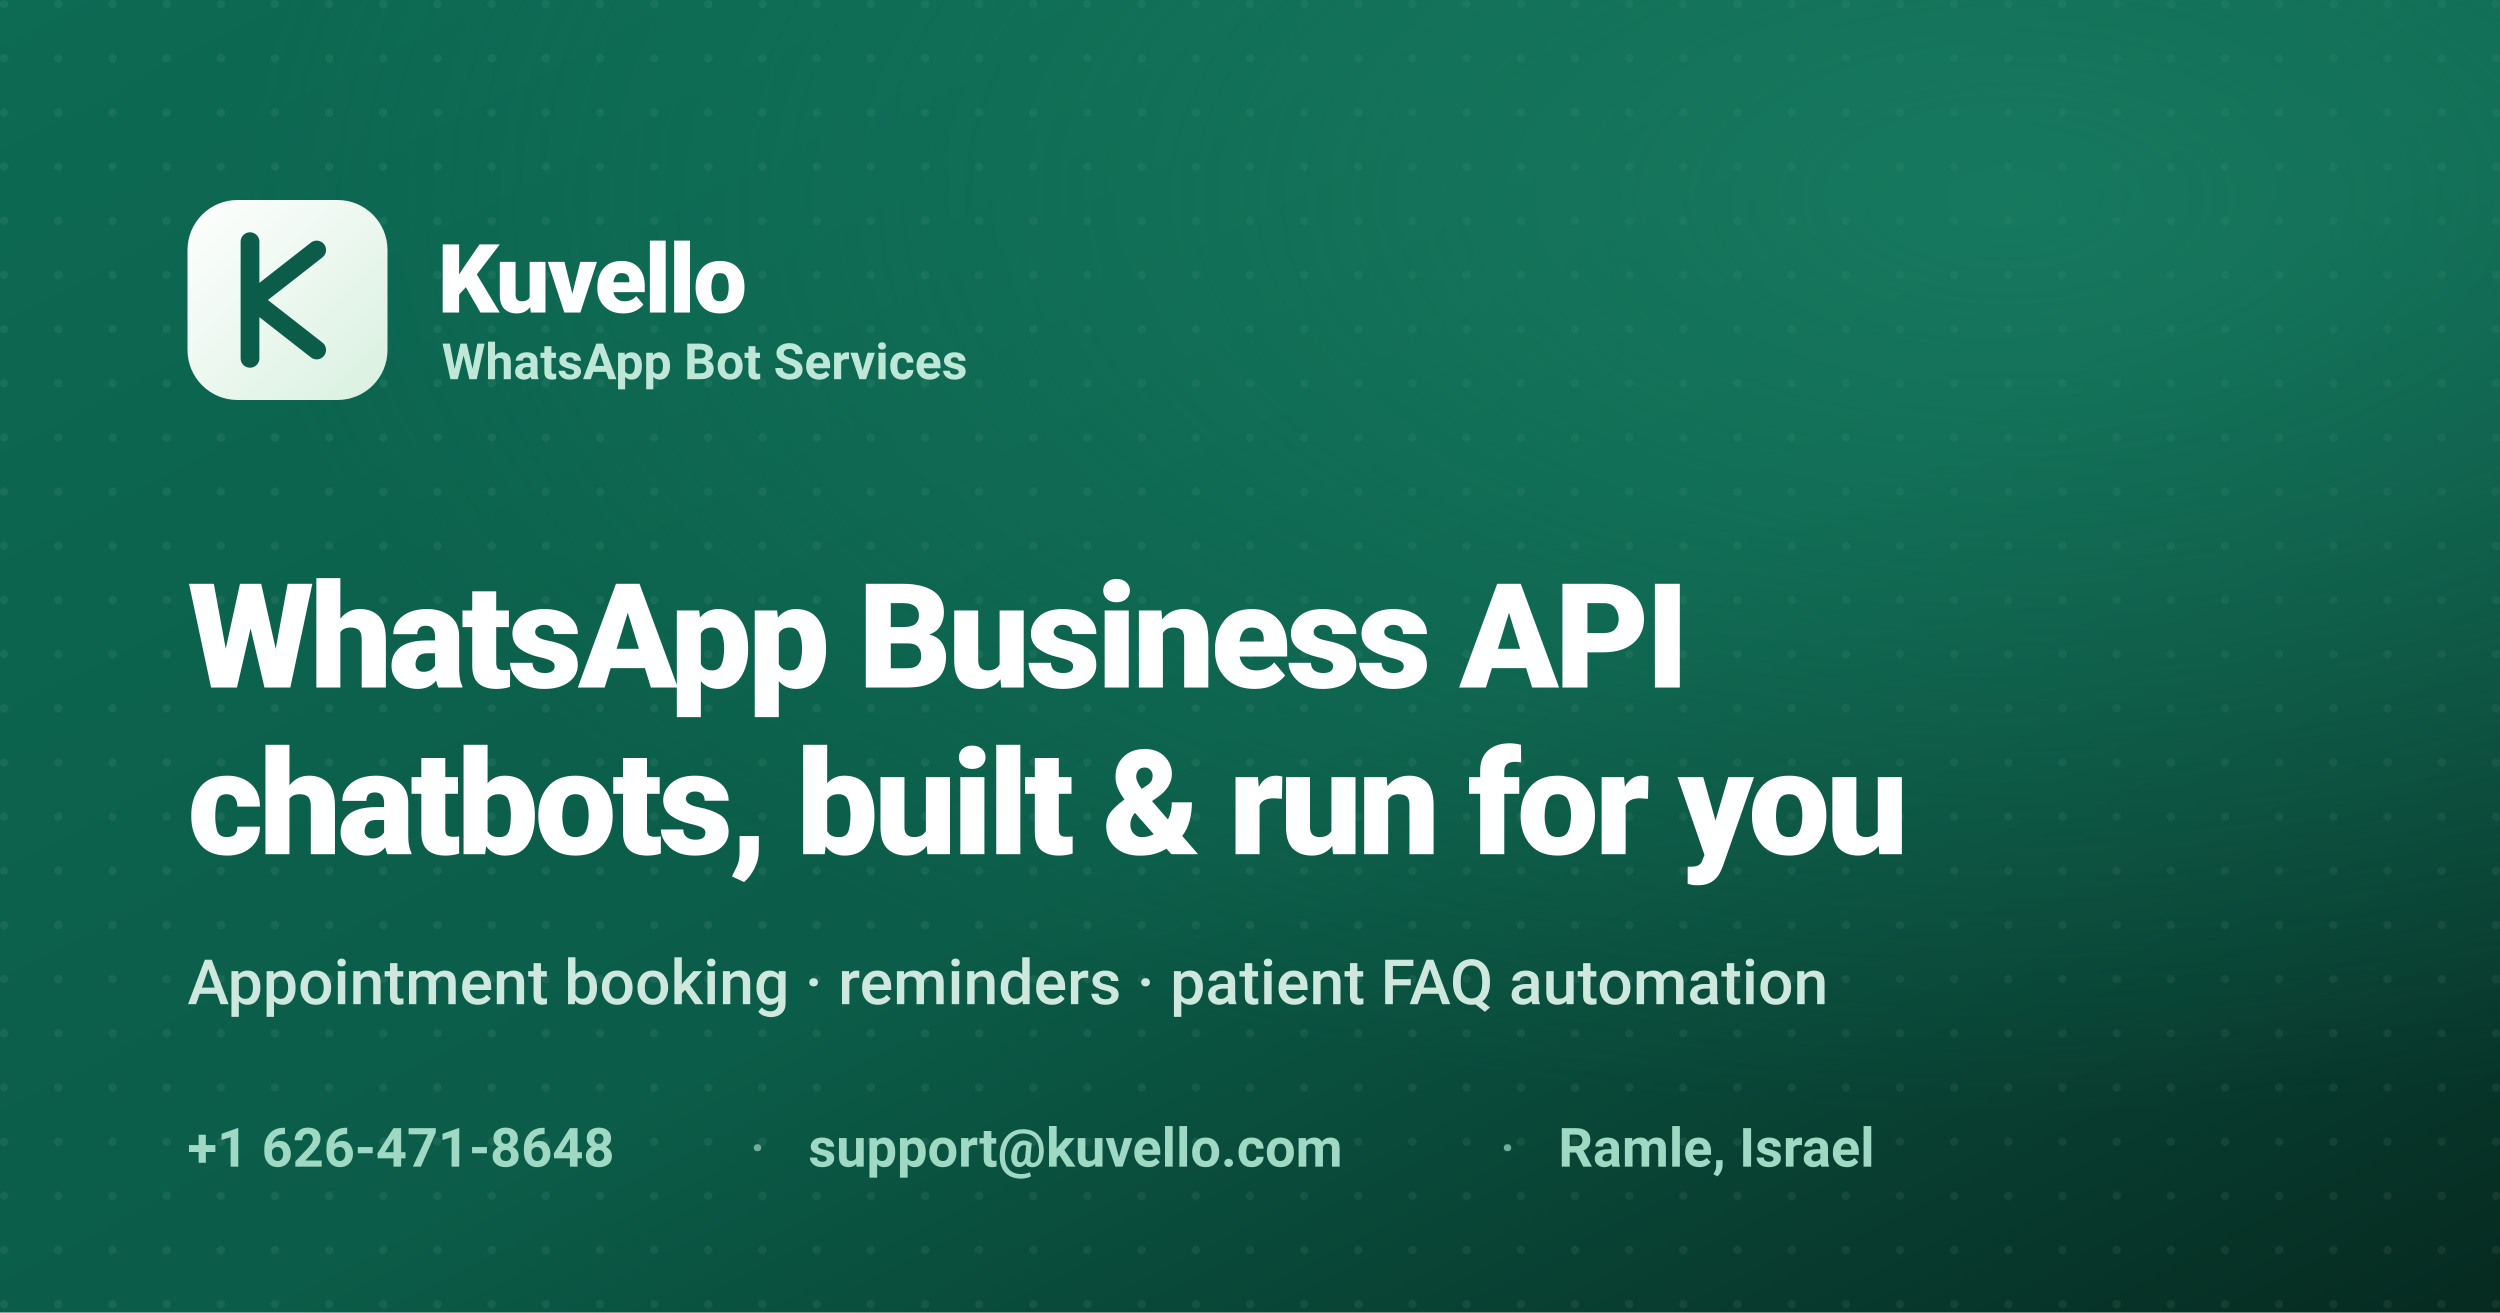
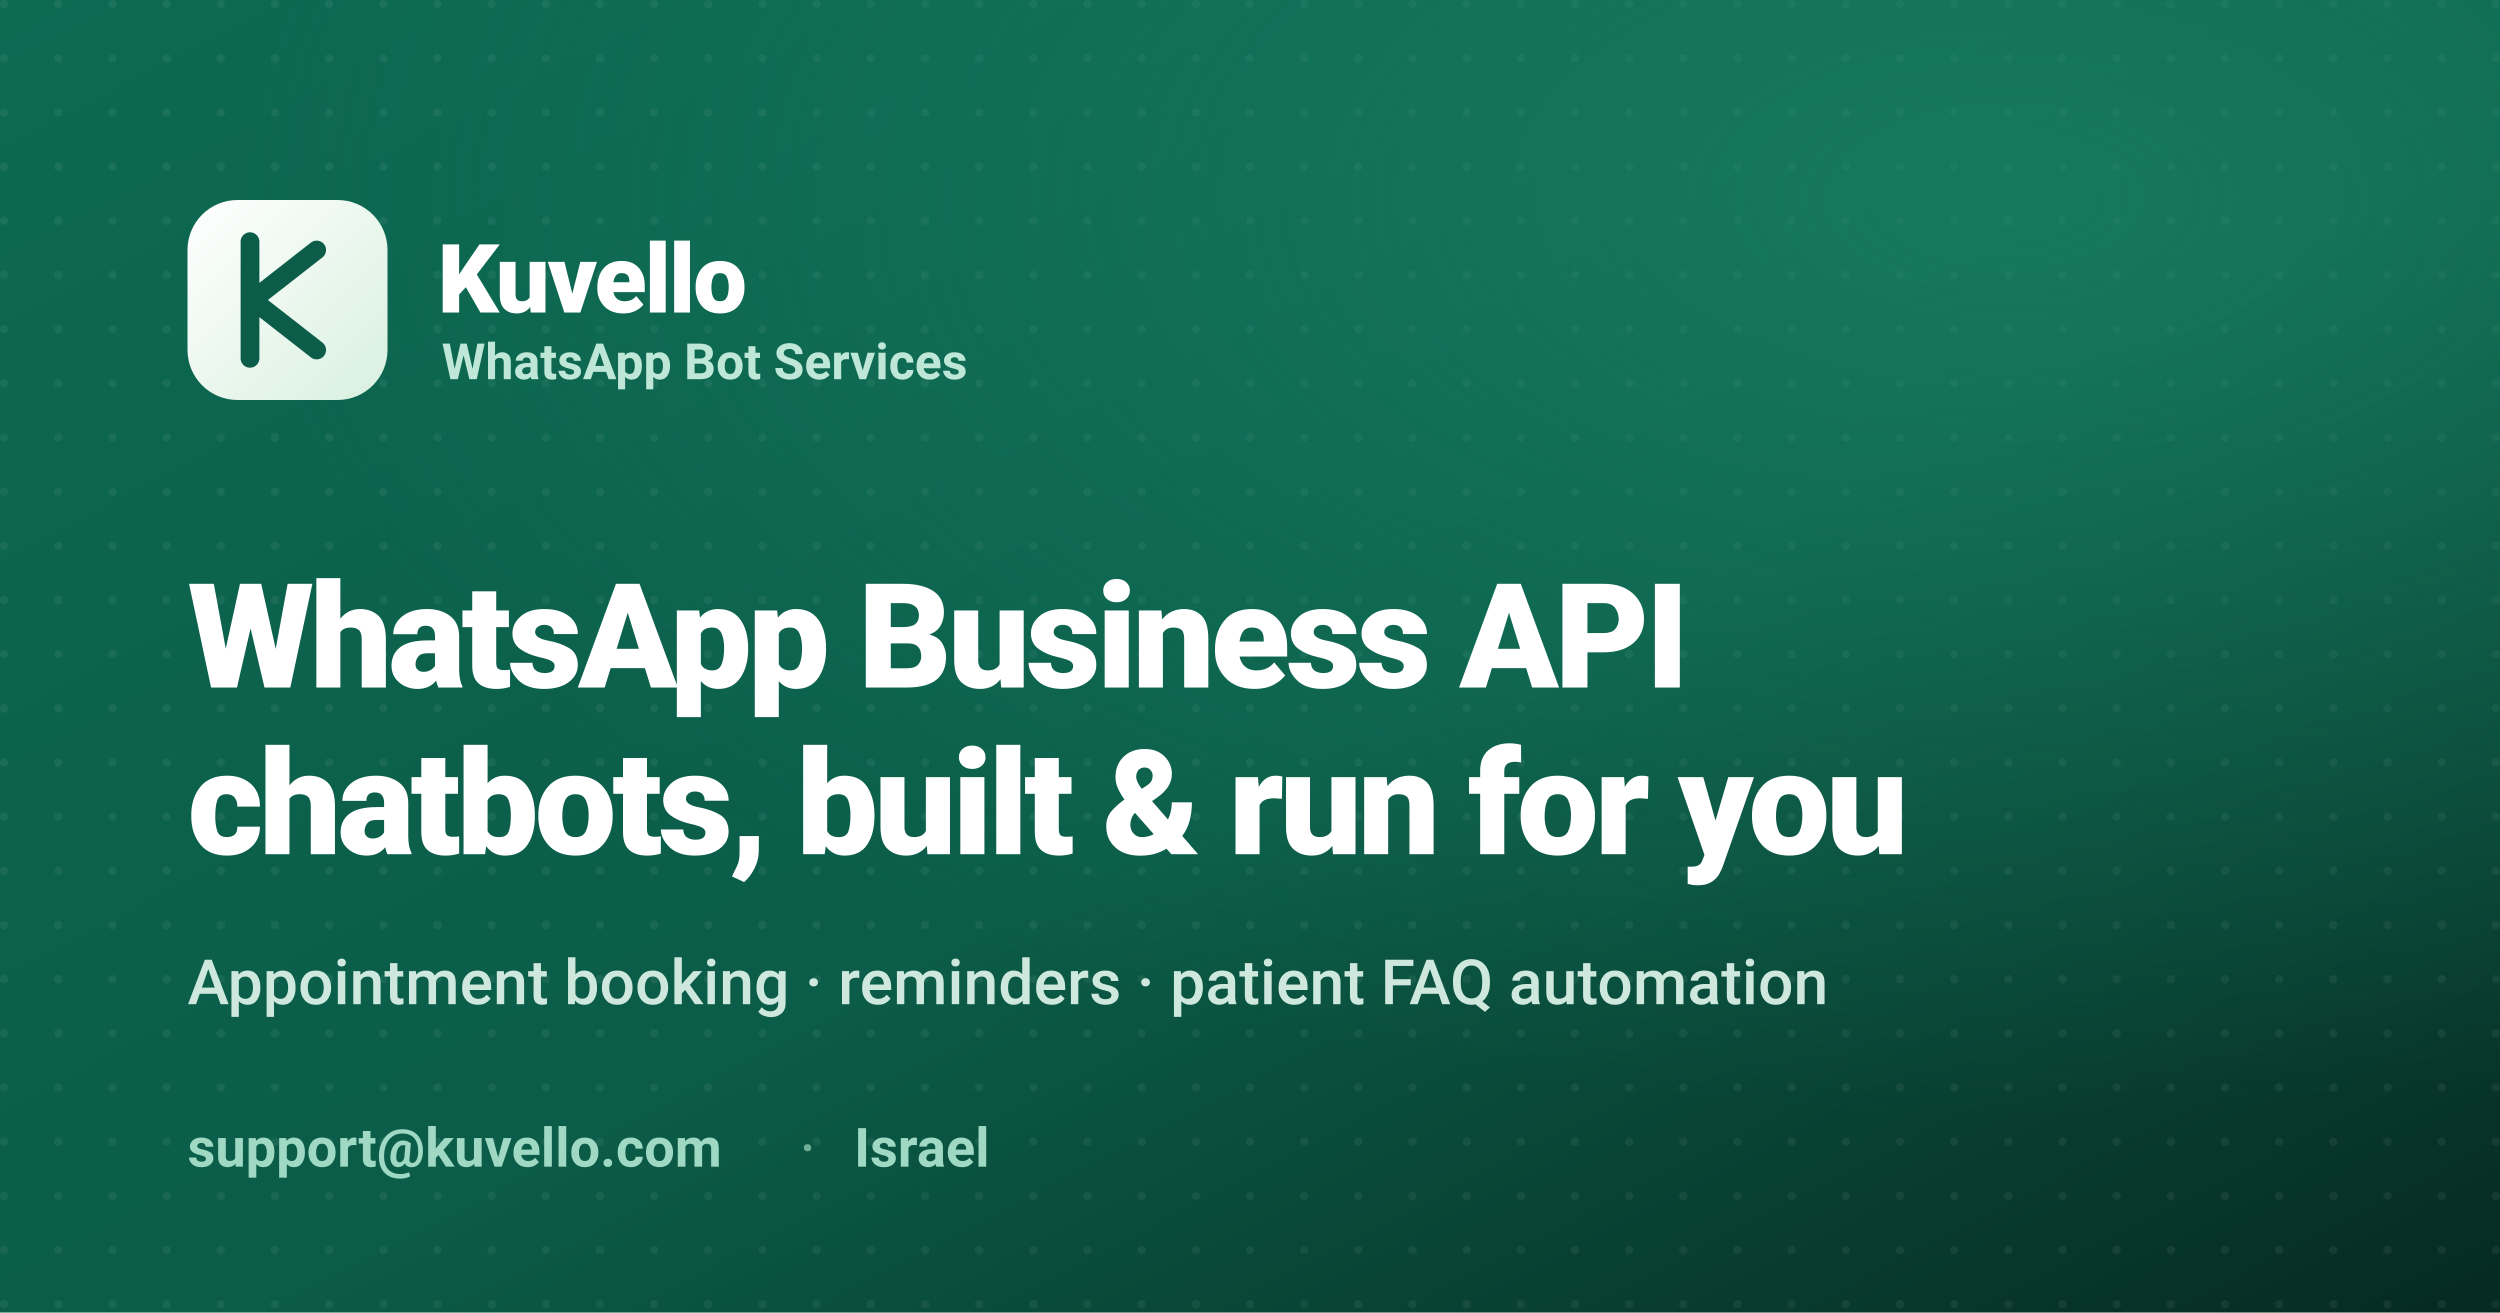
<svg xmlns="http://www.w3.org/2000/svg" viewBox="0 0 1200 630" width="1200" height="630" role="img" aria-label="Kuvello — WhatsApp Bot Services">
  <defs>
    <linearGradient id="bg" x1="0" y1="0" x2="1" y2="1">
      <stop offset="0" stop-color="#0d6a53" />
      <stop offset="0.55" stop-color="#0b5c48" />
      <stop offset="1" stop-color="#062a20" />
    </linearGradient>
    <linearGradient id="mark" x1="0" y1="0" x2="1" y2="1">
      <stop offset="0" stop-color="#ffffff" />
      <stop offset="1" stop-color="#d8f0df" />
    </linearGradient>
    <radialGradient id="glow" cx="0.8" cy="0.15" r="0.7">
      <stop offset="0" stop-color="#1f8f70" stop-opacity="0.55" />
      <stop offset="1" stop-color="#1f8f70" stop-opacity="0" />
    </radialGradient>
    <pattern id="dots" width="26" height="26" patternUnits="userSpaceOnUse">
      <circle cx="2" cy="2" r="2" fill="#ffffff" fill-opacity="0.06" />
    </pattern>
  </defs>
  <rect width="1200" height="630" fill="url(#bg)" />
  <rect width="1200" height="630" fill="url(#dots)" />
  <rect width="1200" height="630" fill="url(#glow)" />
  <g font-family="-apple-system, BlinkMacSystemFont, 'Segoe UI', Roboto, Helvetica, Arial, sans-serif">
    <rect x="90" y="96" width="96" height="96" rx="24" fill="url(#mark)" />
    <path d="M120 116 V172 M120 145 L152 120 M120 143 L152 168" fill="none" stroke="#0b5c48" stroke-width="9" stroke-linecap="round" stroke-linejoin="round" />
    <text x="210" y="150" fill="#ffffff" font-size="46" font-weight="800" letter-spacing="-1">Kuvello</text>
    <text x="212" y="182" fill="#bfe7d7" font-size="24" font-weight="600">WhatsApp Bot Services</text>
    <text x="90" y="330" fill="#ffffff" font-size="70" font-weight="800" letter-spacing="-2">WhatsApp Business API</text>
    <text x="90" y="410" fill="#ffffff" font-size="70" font-weight="800" letter-spacing="-2">chatbots, built &amp; run for you</text>
    <text x="90" y="482" fill="#cfe8dd" font-size="30" font-weight="500">Appointment booking · reminders · patient FAQ automation</text>
-     <text x="90" y="560" fill="#9fd8c3" font-size="26" font-weight="600">+1 626-471-8648</text>
-     <text x="360" y="560" fill="#6fae99" font-size="26" font-weight="500">·</text>
-     <text x="388" y="560" fill="#9fd8c3" font-size="26" font-weight="600">support@kuvello.com</text>
-     <text x="720" y="560" fill="#6fae99" font-size="26" font-weight="500">·</text>
-     <text x="748" y="560" fill="#9fd8c3" font-size="26" font-weight="600">Ramle, Israel</text>
+     <text x="90" y="560" fill="#9fd8c3" font-size="26" font-weight="600">support@kuvello.com</text>
+     <text x="384" y="560" fill="#6fae99" font-size="26" font-weight="500">·</text>
+     <text x="410" y="560" fill="#9fd8c3" font-size="26" font-weight="600">Israel</text>
  </g>
</svg>
